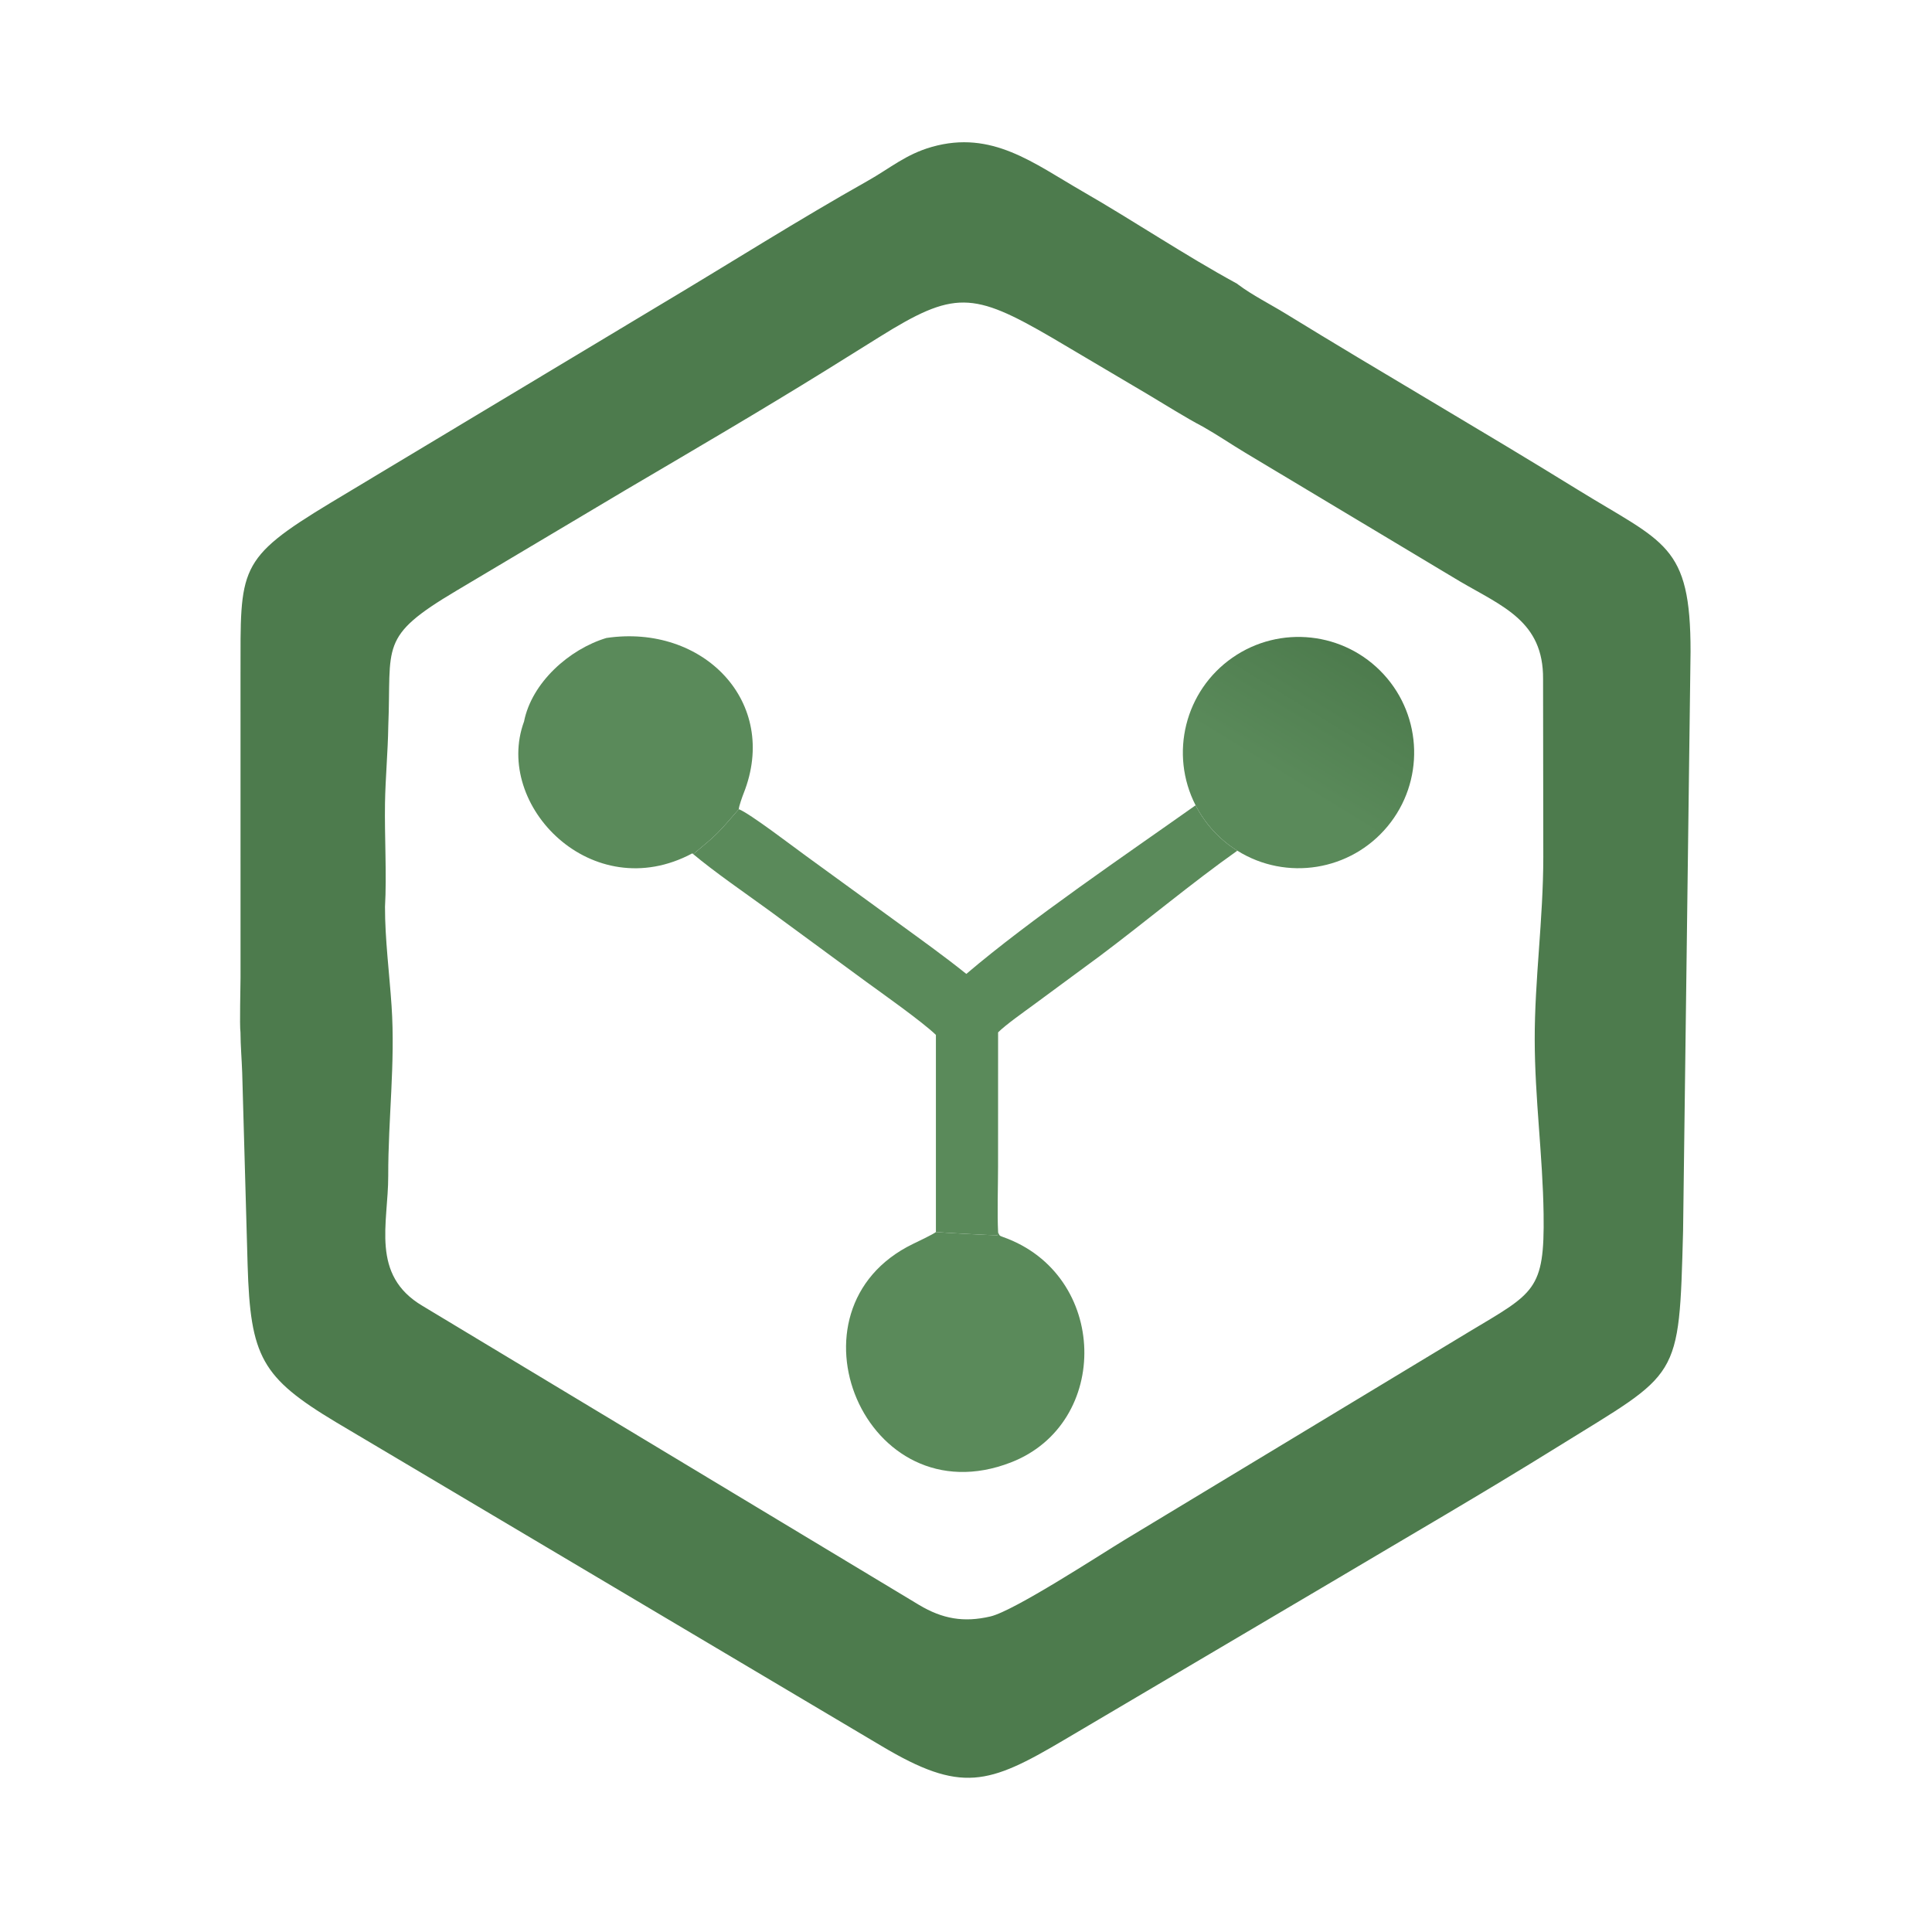
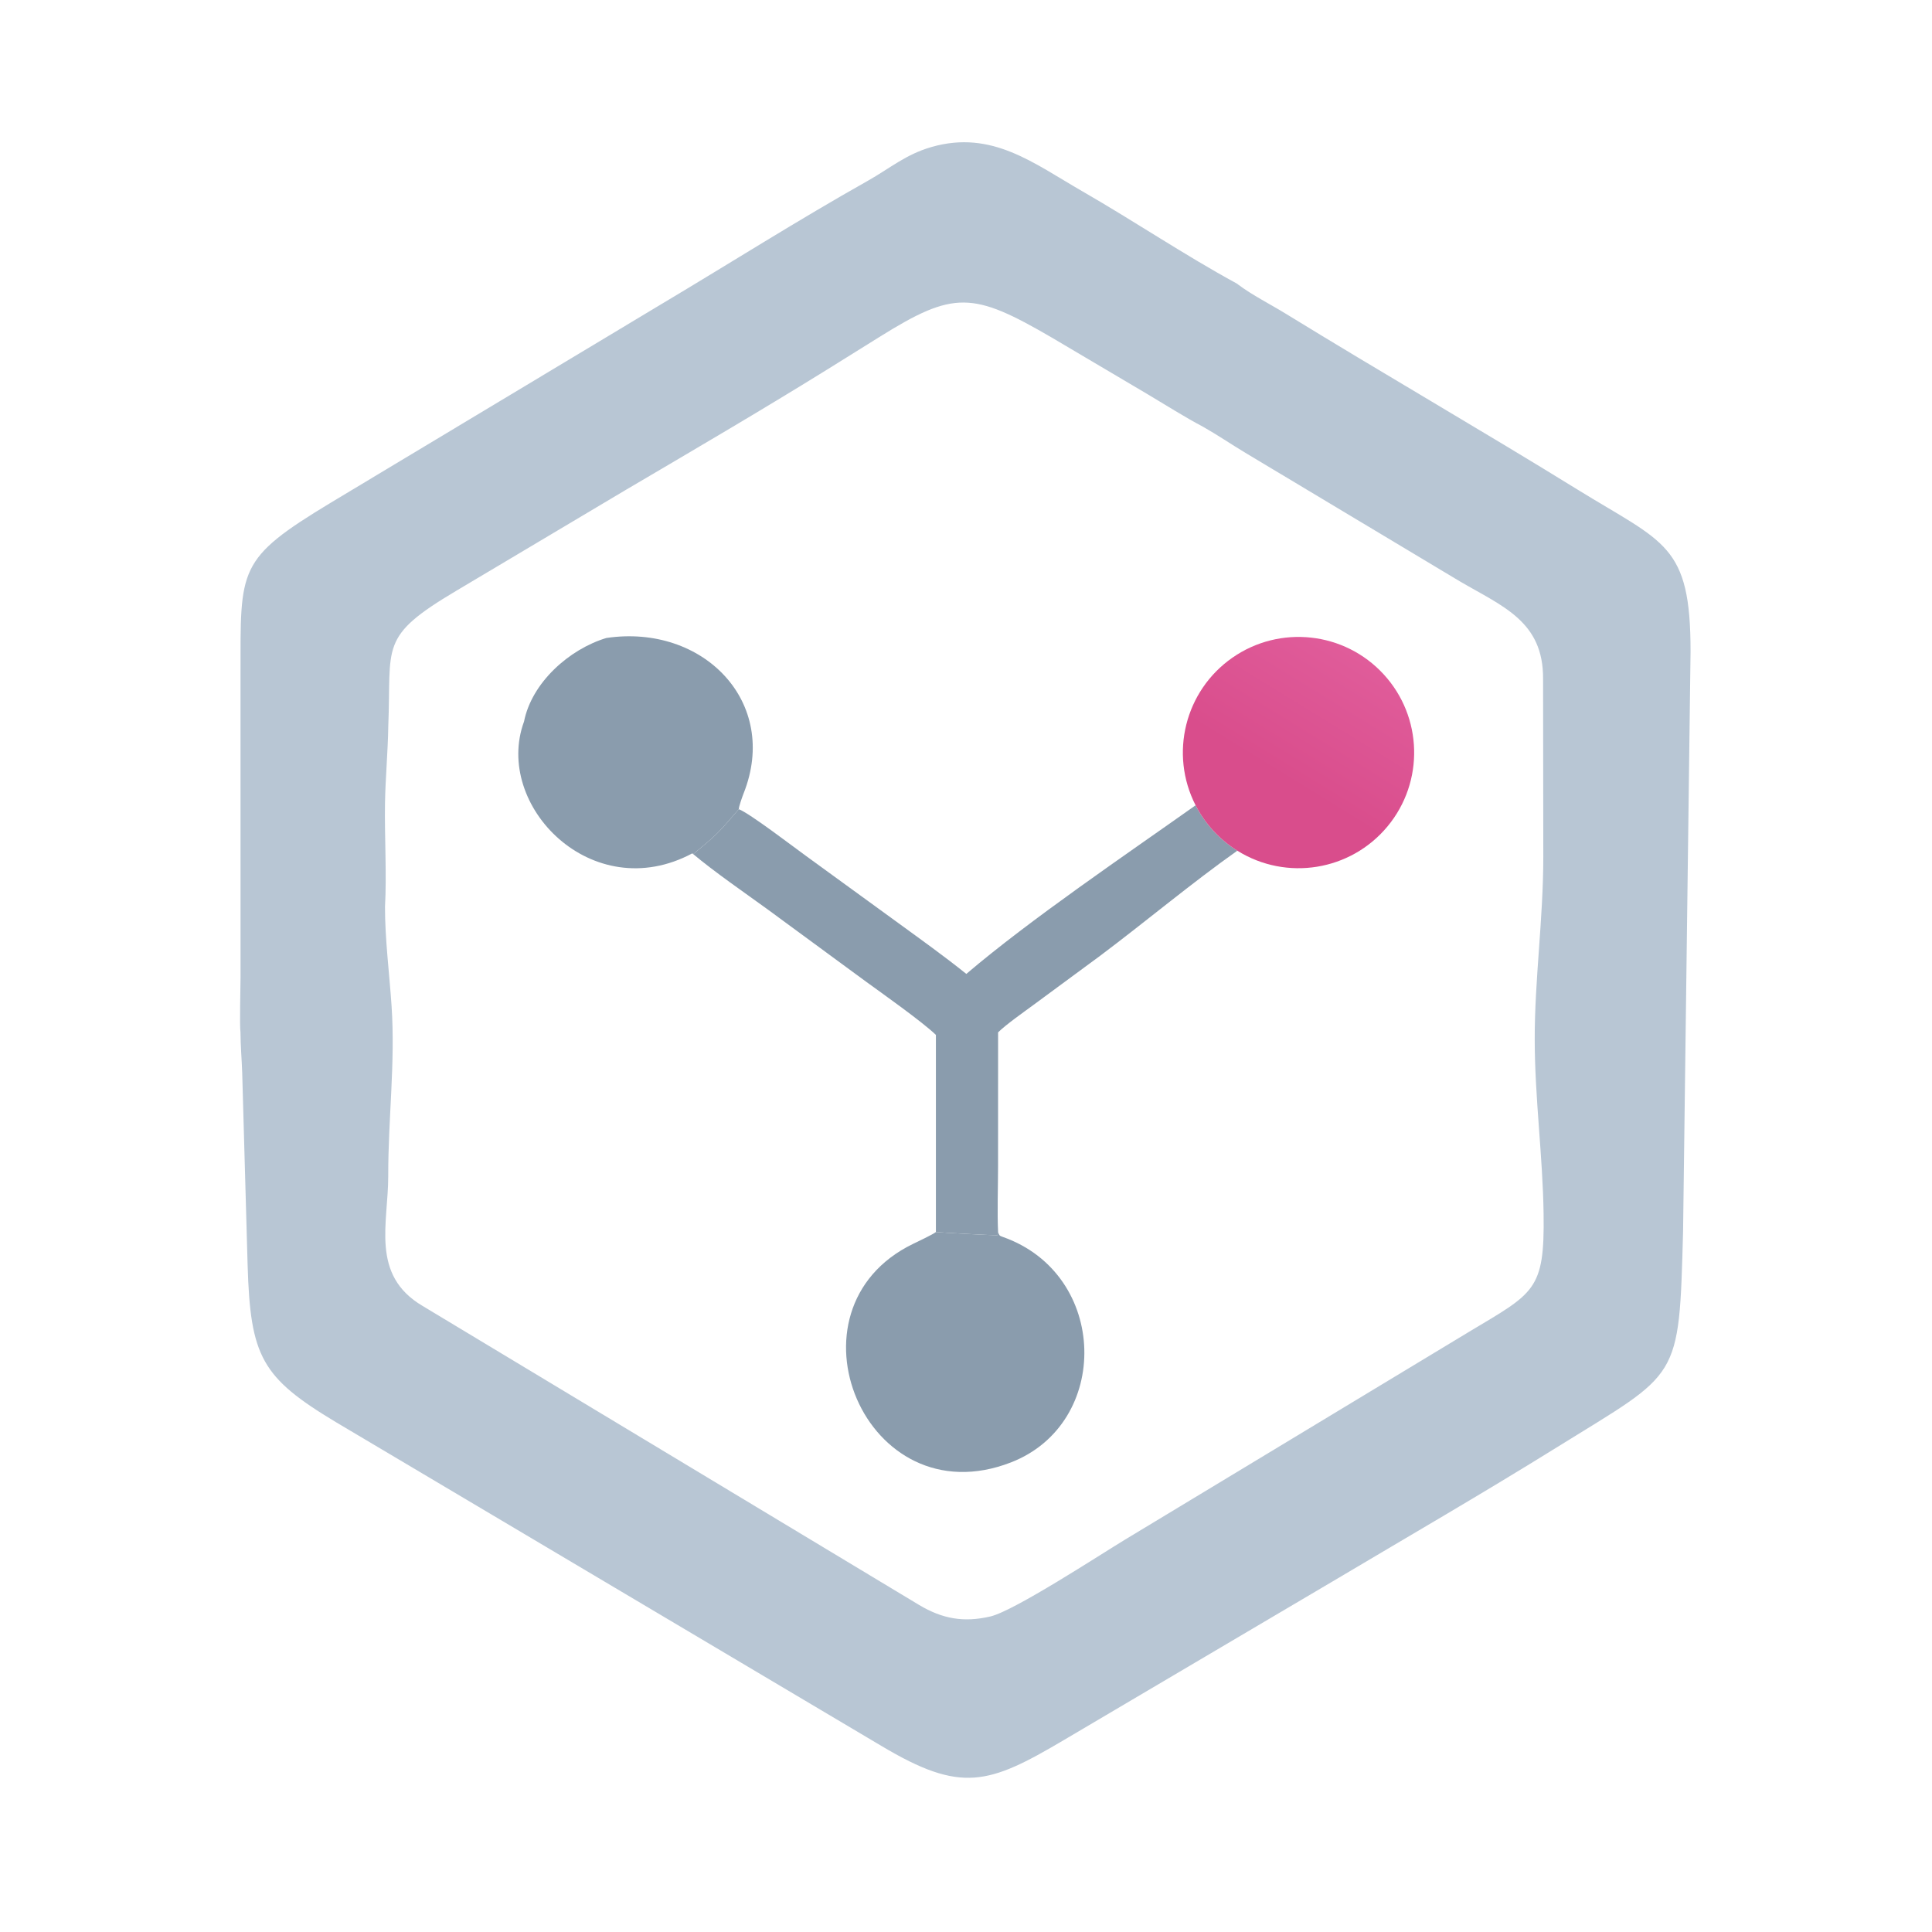
<svg xmlns="http://www.w3.org/2000/svg" width="1024" height="1024" viewBox="0 0 1024 1024" role="img" aria-label="YTPN Logo">
  <defs>
    <linearGradient id="ytpn-gradient-dark" gradientUnits="userSpaceOnUse" x1="700" y1="425" x2="740" y2="360">
-       <stop offset="0" stop-color="#5a8a5a" />
-       <stop offset="1" stop-color="#4d7b4d" />
+       <stop offset="0" stop-color="#d94d8c" />
+       <stop offset="1" stop-color="#e05c9a" />
    </linearGradient>
  </defs>
-   <path fill="#4d7b4d" d="M127.46 547.177C126.932 543.37 127.492 523.278 127.492 517.991L127.478 357.399C127.526 301.117 125.583 296.487 175.393 266.394L351.029 160.905C387.235 139.313 423.025 116.617 459.78 95.924C471.818 89.147 480.097 81.776 493.91 77.858C525.777 68.82 547.754 86.481 573.854 101.499C601.07 117.16 628.112 135.37 655.572 150.307L656.271 150.84C663.701 156.428 673.398 161.305 681.425 166.239C732.594 197.693 784.788 227.776 835.875 259.335C882.234 287.974 896.081 288.26 896.029 345.444L892.068 652.499C889.903 732.758 890.474 726.527 825.365 766.986C785.824 791.557 745.514 814.887 705.509 838.661L563.859 922.27C523.831 945.932 509.464 950.579 467.216 925.408L178.173 753.85C138.607 730.095 132.698 719.155 131.241 670.504L128.369 568.504C128.122 561.407 127.495 554.262 127.46 547.177ZM637.566 226.146C628.712 221.537 617.321 214.351 608.591 209.15L557.468 178.924C515.525 154.494 505.639 153.942 466.118 178.605L438.178 196.018C403.078 217.777 366.826 238.975 331.24 259.921L241.791 313.155C200.494 337.691 207.57 341.902 205.796 384.9C205.595 398.555 204.276 412.271 204.056 425.819C203.776 443.037 205.015 463.935 204.059 480.614C204.01 497.414 206.409 516.29 207.542 533.193C209.573 563.49 205.705 592.966 205.77 623.247C205.824 648.328 196.198 675.727 223.933 692.144L487.208 850.698C499.469 858.001 510.759 860.081 524.959 856.748C537.629 853.773 583.225 823.936 596.192 816.093L778.701 705.84C813.202 685.136 818.724 684.106 818.138 643.387C817.694 612.555 813.464 581.918 813.433 551.042C813.364 519.388 817.963 487.396 817.982 454.074L817.86 359.853C818.085 329.256 796.455 321.464 773.612 308.052L660.098 240.012C652.502 235.452 645.284 230.517 637.566 226.146Z" />
-   <path fill="#5a8a5a" d="M633.69 426.826C638.75 436.702 646.395 445.019 655.812 450.89C631.675 467.94 607.003 488.664 582.971 506.675L547.792 532.602C542.738 536.329 533.12 543.08 529.011 547.177L528.99 618.304C528.987 628.392 528.508 643.292 529.011 653.004L528.706 654.676C525.986 654.838 498.525 653.245 496.049 653.004L496.049 548.526C489.032 541.679 467.116 526.19 458.973 520.269L406.914 482.036C395.166 473.514 378.265 461.831 367.437 452.707C380.486 441.912 380.289 441.9 391.295 429.219L391.585 428.889C397.331 431.062 420.513 448.83 427.212 453.67L476.011 489.151C488.257 498.087 500.321 506.684 512.17 516.197C546.116 487.266 596.663 453.054 633.69 426.826Z" />
-   <path fill="#5a8a5a" d="M529.011 653.004C529.742 654.882 529.578 654.914 531.618 655.636C587.723 675.476 589.017 754.485 535.811 775.11C458.546 805.063 412.575 693.941 483.877 659.316C485.968 658.301 494.62 654.211 496.049 653.004C498.525 653.245 525.986 654.838 528.706 654.676L529.011 653.004Z" />
-   <path fill="#5a8a5a" d="M321.383 338.144C372.639 330.536 413.36 372.095 394.124 420.525C393.472 422.169 391.571 427.478 391.585 428.889L391.295 429.219C380.289 441.9 380.486 441.912 367.437 452.707L366.935 452.302C313.823 480.668 261.407 426.862 277.745 382.439C281.823 361.772 301.723 344.07 321.383 338.144Z" />
+   <path fill="#b8c6d4" d="M127.46 547.177C126.932 543.37 127.492 523.278 127.492 517.991L127.478 357.399C127.526 301.117 125.583 296.487 175.393 266.394L351.029 160.905C387.235 139.313 423.025 116.617 459.78 95.924C471.818 89.147 480.097 81.776 493.91 77.858C525.777 68.82 547.754 86.481 573.854 101.499C601.07 117.16 628.112 135.37 655.572 150.307L656.271 150.84C663.701 156.428 673.398 161.305 681.425 166.239C732.594 197.693 784.788 227.776 835.875 259.335C882.234 287.974 896.081 288.26 896.029 345.444L892.068 652.499C889.903 732.758 890.474 726.527 825.365 766.986C785.824 791.557 745.514 814.887 705.509 838.661L563.859 922.27C523.831 945.932 509.464 950.579 467.216 925.408L178.173 753.85C138.607 730.095 132.698 719.155 131.241 670.504L128.369 568.504C128.122 561.407 127.495 554.262 127.46 547.177ZM637.566 226.146C628.712 221.537 617.321 214.351 608.591 209.15L557.468 178.924C515.525 154.494 505.639 153.942 466.118 178.605L438.178 196.018C403.078 217.777 366.826 238.975 331.24 259.921L241.791 313.155C200.494 337.691 207.57 341.902 205.796 384.9C205.595 398.555 204.276 412.271 204.056 425.819C203.776 443.037 205.015 463.935 204.059 480.614C204.01 497.414 206.409 516.29 207.542 533.193C209.573 563.49 205.705 592.966 205.77 623.247C205.824 648.328 196.198 675.727 223.933 692.144L487.208 850.698C499.469 858.001 510.759 860.081 524.959 856.748C537.629 853.773 583.225 823.936 596.192 816.093L778.701 705.84C813.202 685.136 818.724 684.106 818.138 643.387C817.694 612.555 813.464 581.918 813.433 551.042C813.364 519.388 817.963 487.396 817.982 454.074L817.86 359.853C818.085 329.256 796.455 321.464 773.612 308.052L660.098 240.012C652.502 235.452 645.284 230.517 637.566 226.146Z" />
+   <path fill="#8a9cad" d="M633.69 426.826C638.75 436.702 646.395 445.019 655.812 450.89C631.675 467.94 607.003 488.664 582.971 506.675L547.792 532.602C542.738 536.329 533.12 543.08 529.011 547.177L528.99 618.304C528.987 628.392 528.508 643.292 529.011 653.004L528.706 654.676C525.986 654.838 498.525 653.245 496.049 653.004L496.049 548.526C489.032 541.679 467.116 526.19 458.973 520.269L406.914 482.036C395.166 473.514 378.265 461.831 367.437 452.707C380.486 441.912 380.289 441.9 391.295 429.219L391.585 428.889C397.331 431.062 420.513 448.83 427.212 453.67L476.011 489.151C488.257 498.087 500.321 506.684 512.17 516.197C546.116 487.266 596.663 453.054 633.69 426.826Z" />
+   <path fill="#8a9cad" d="M529.011 653.004C529.742 654.882 529.578 654.914 531.618 655.636C587.723 675.476 589.017 754.485 535.811 775.11C458.546 805.063 412.575 693.941 483.877 659.316C485.968 658.301 494.62 654.211 496.049 653.004C498.525 653.245 525.986 654.838 528.706 654.676L529.011 653.004Z" />
+   <path fill="#8a9cad" d="M321.383 338.144C372.639 330.536 413.36 372.095 394.124 420.525C393.472 422.169 391.571 427.478 391.585 428.889L391.295 429.219C380.289 441.9 380.486 441.912 367.437 452.707L366.935 452.302C313.823 480.668 261.407 426.862 277.745 382.439C281.823 361.772 301.723 344.07 321.383 338.144Z" />
  <path fill="url(#ytpn-gradient-dark)" d="M633.69 426.826C619.709 399.535 628.046 366.111 653.208 348.584C678.37 331.058 712.612 334.823 733.365 357.398C754.117 379.973 754.994 414.41 735.416 438.011C715.839 461.613 681.832 467.114 655.812 450.89C646.395 445.019 638.75 436.702 633.69 426.826Z" />
</svg>
